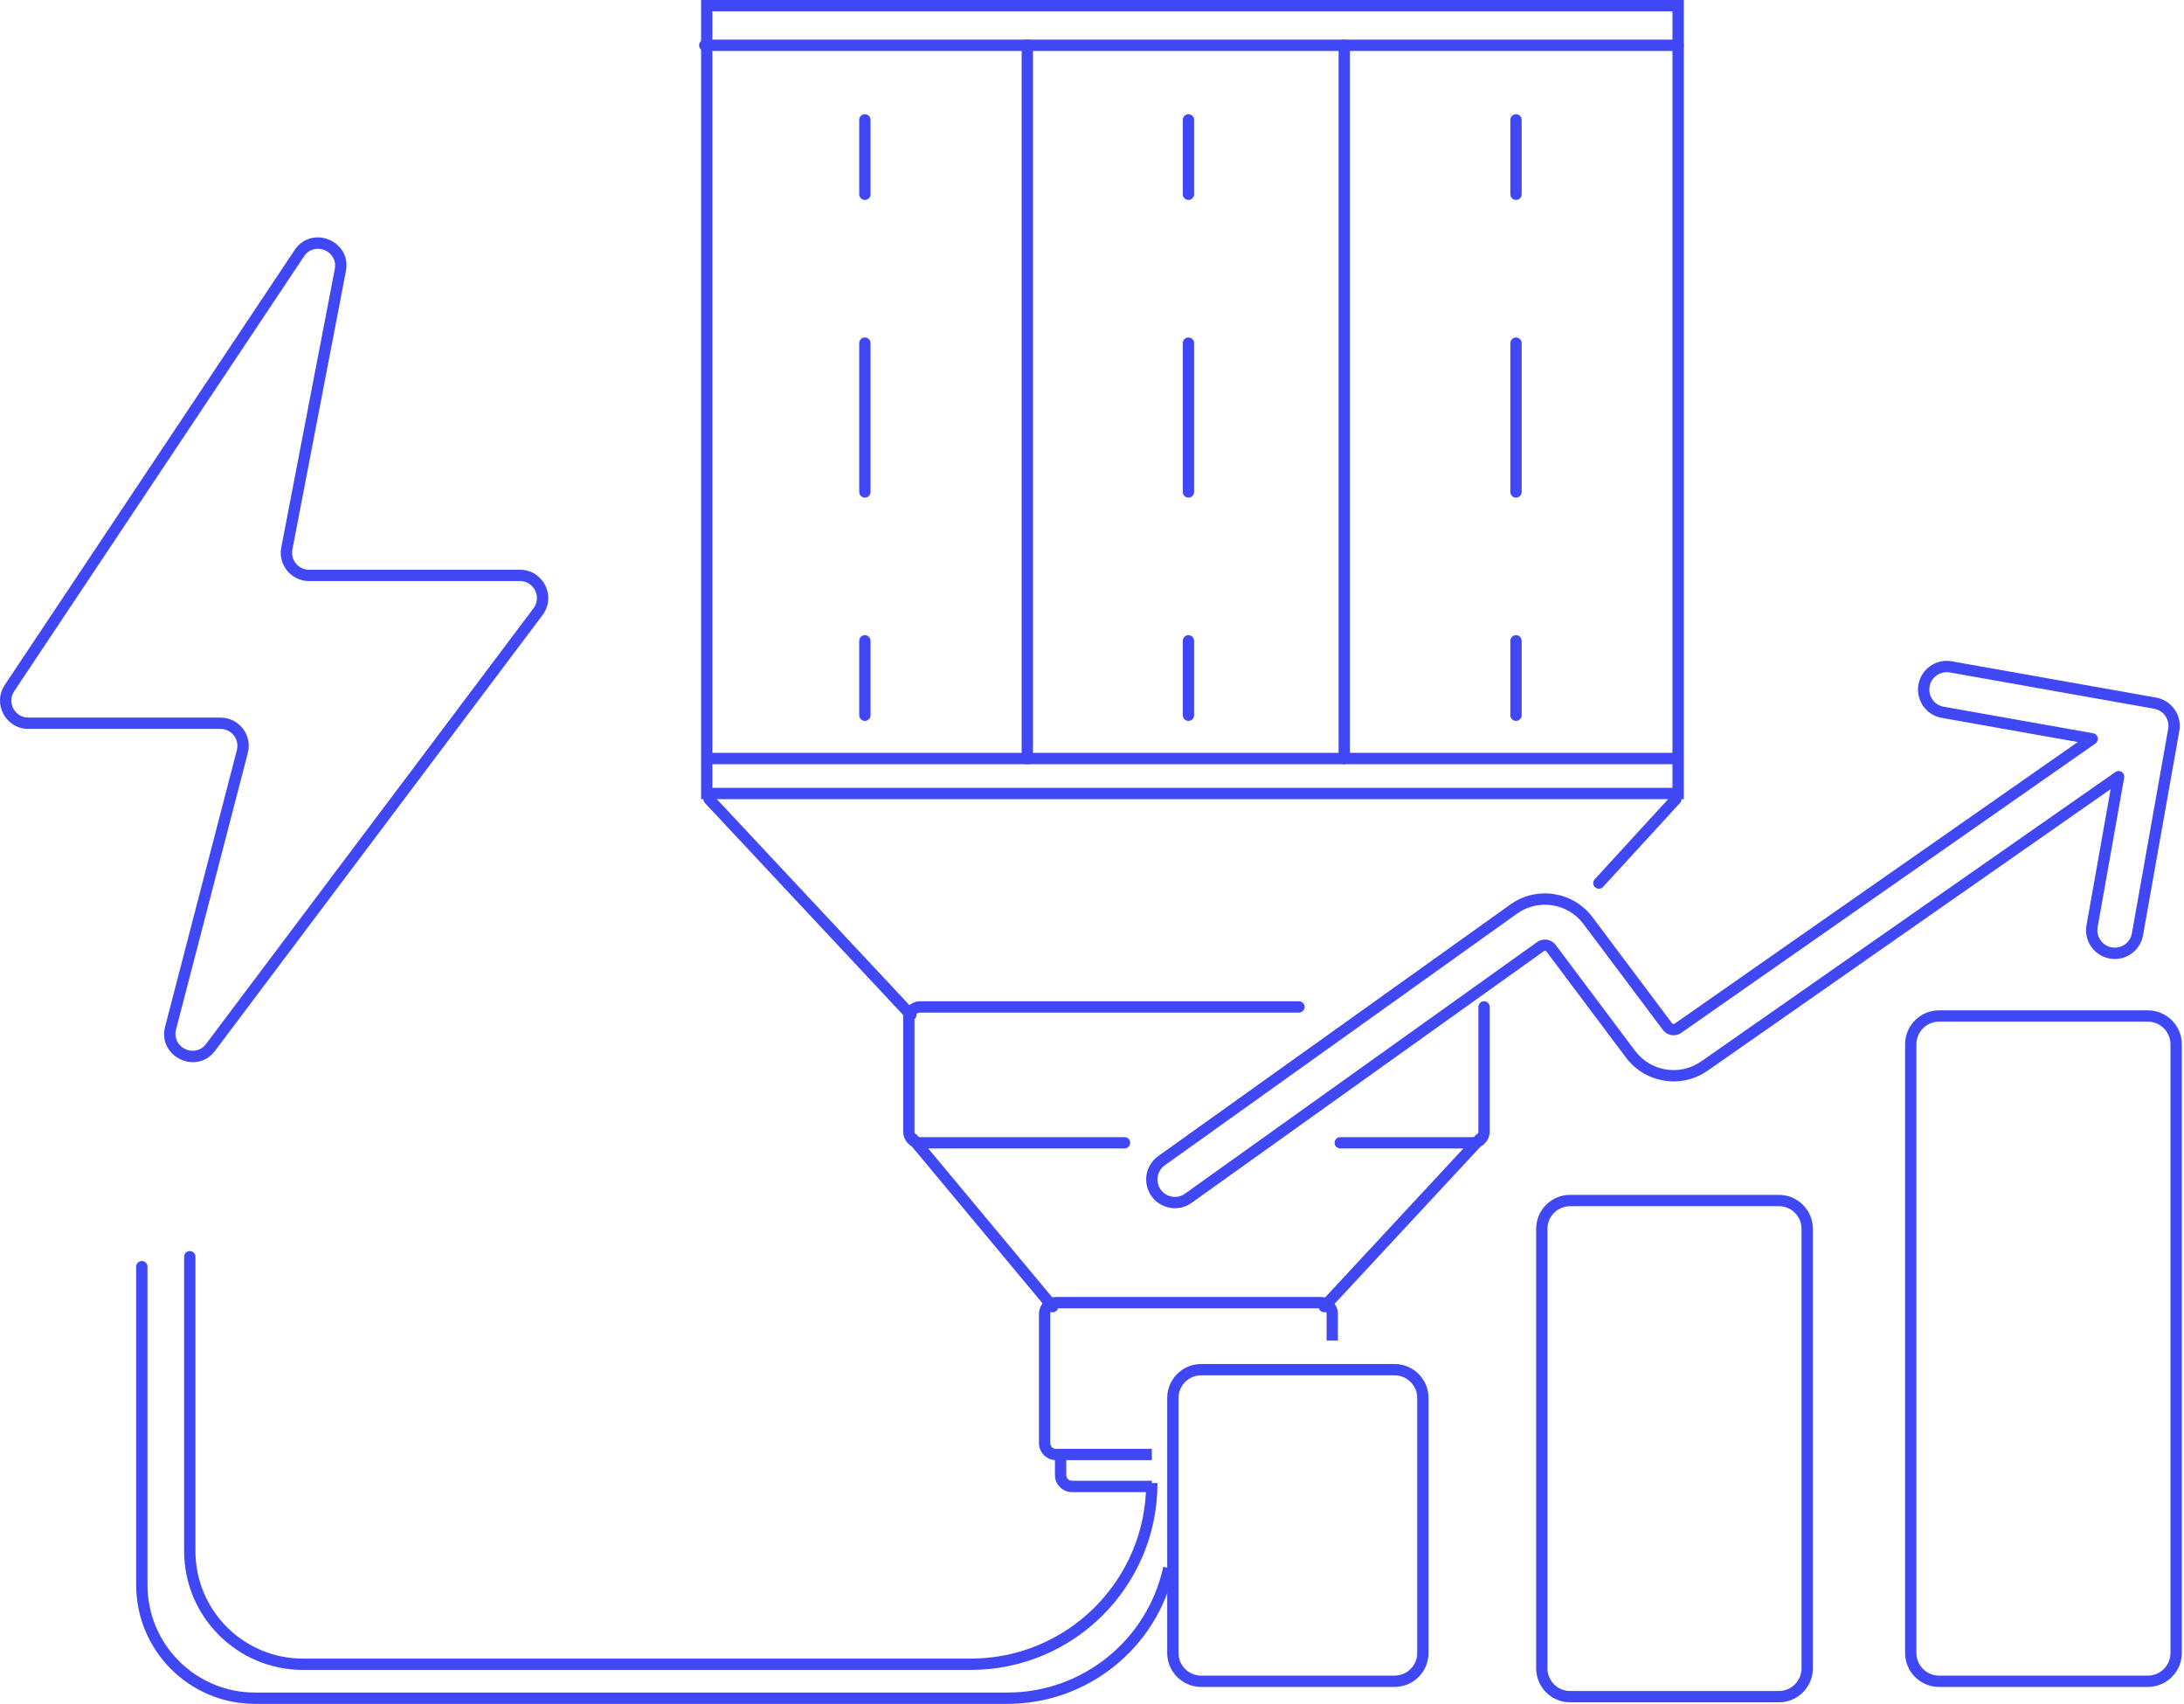
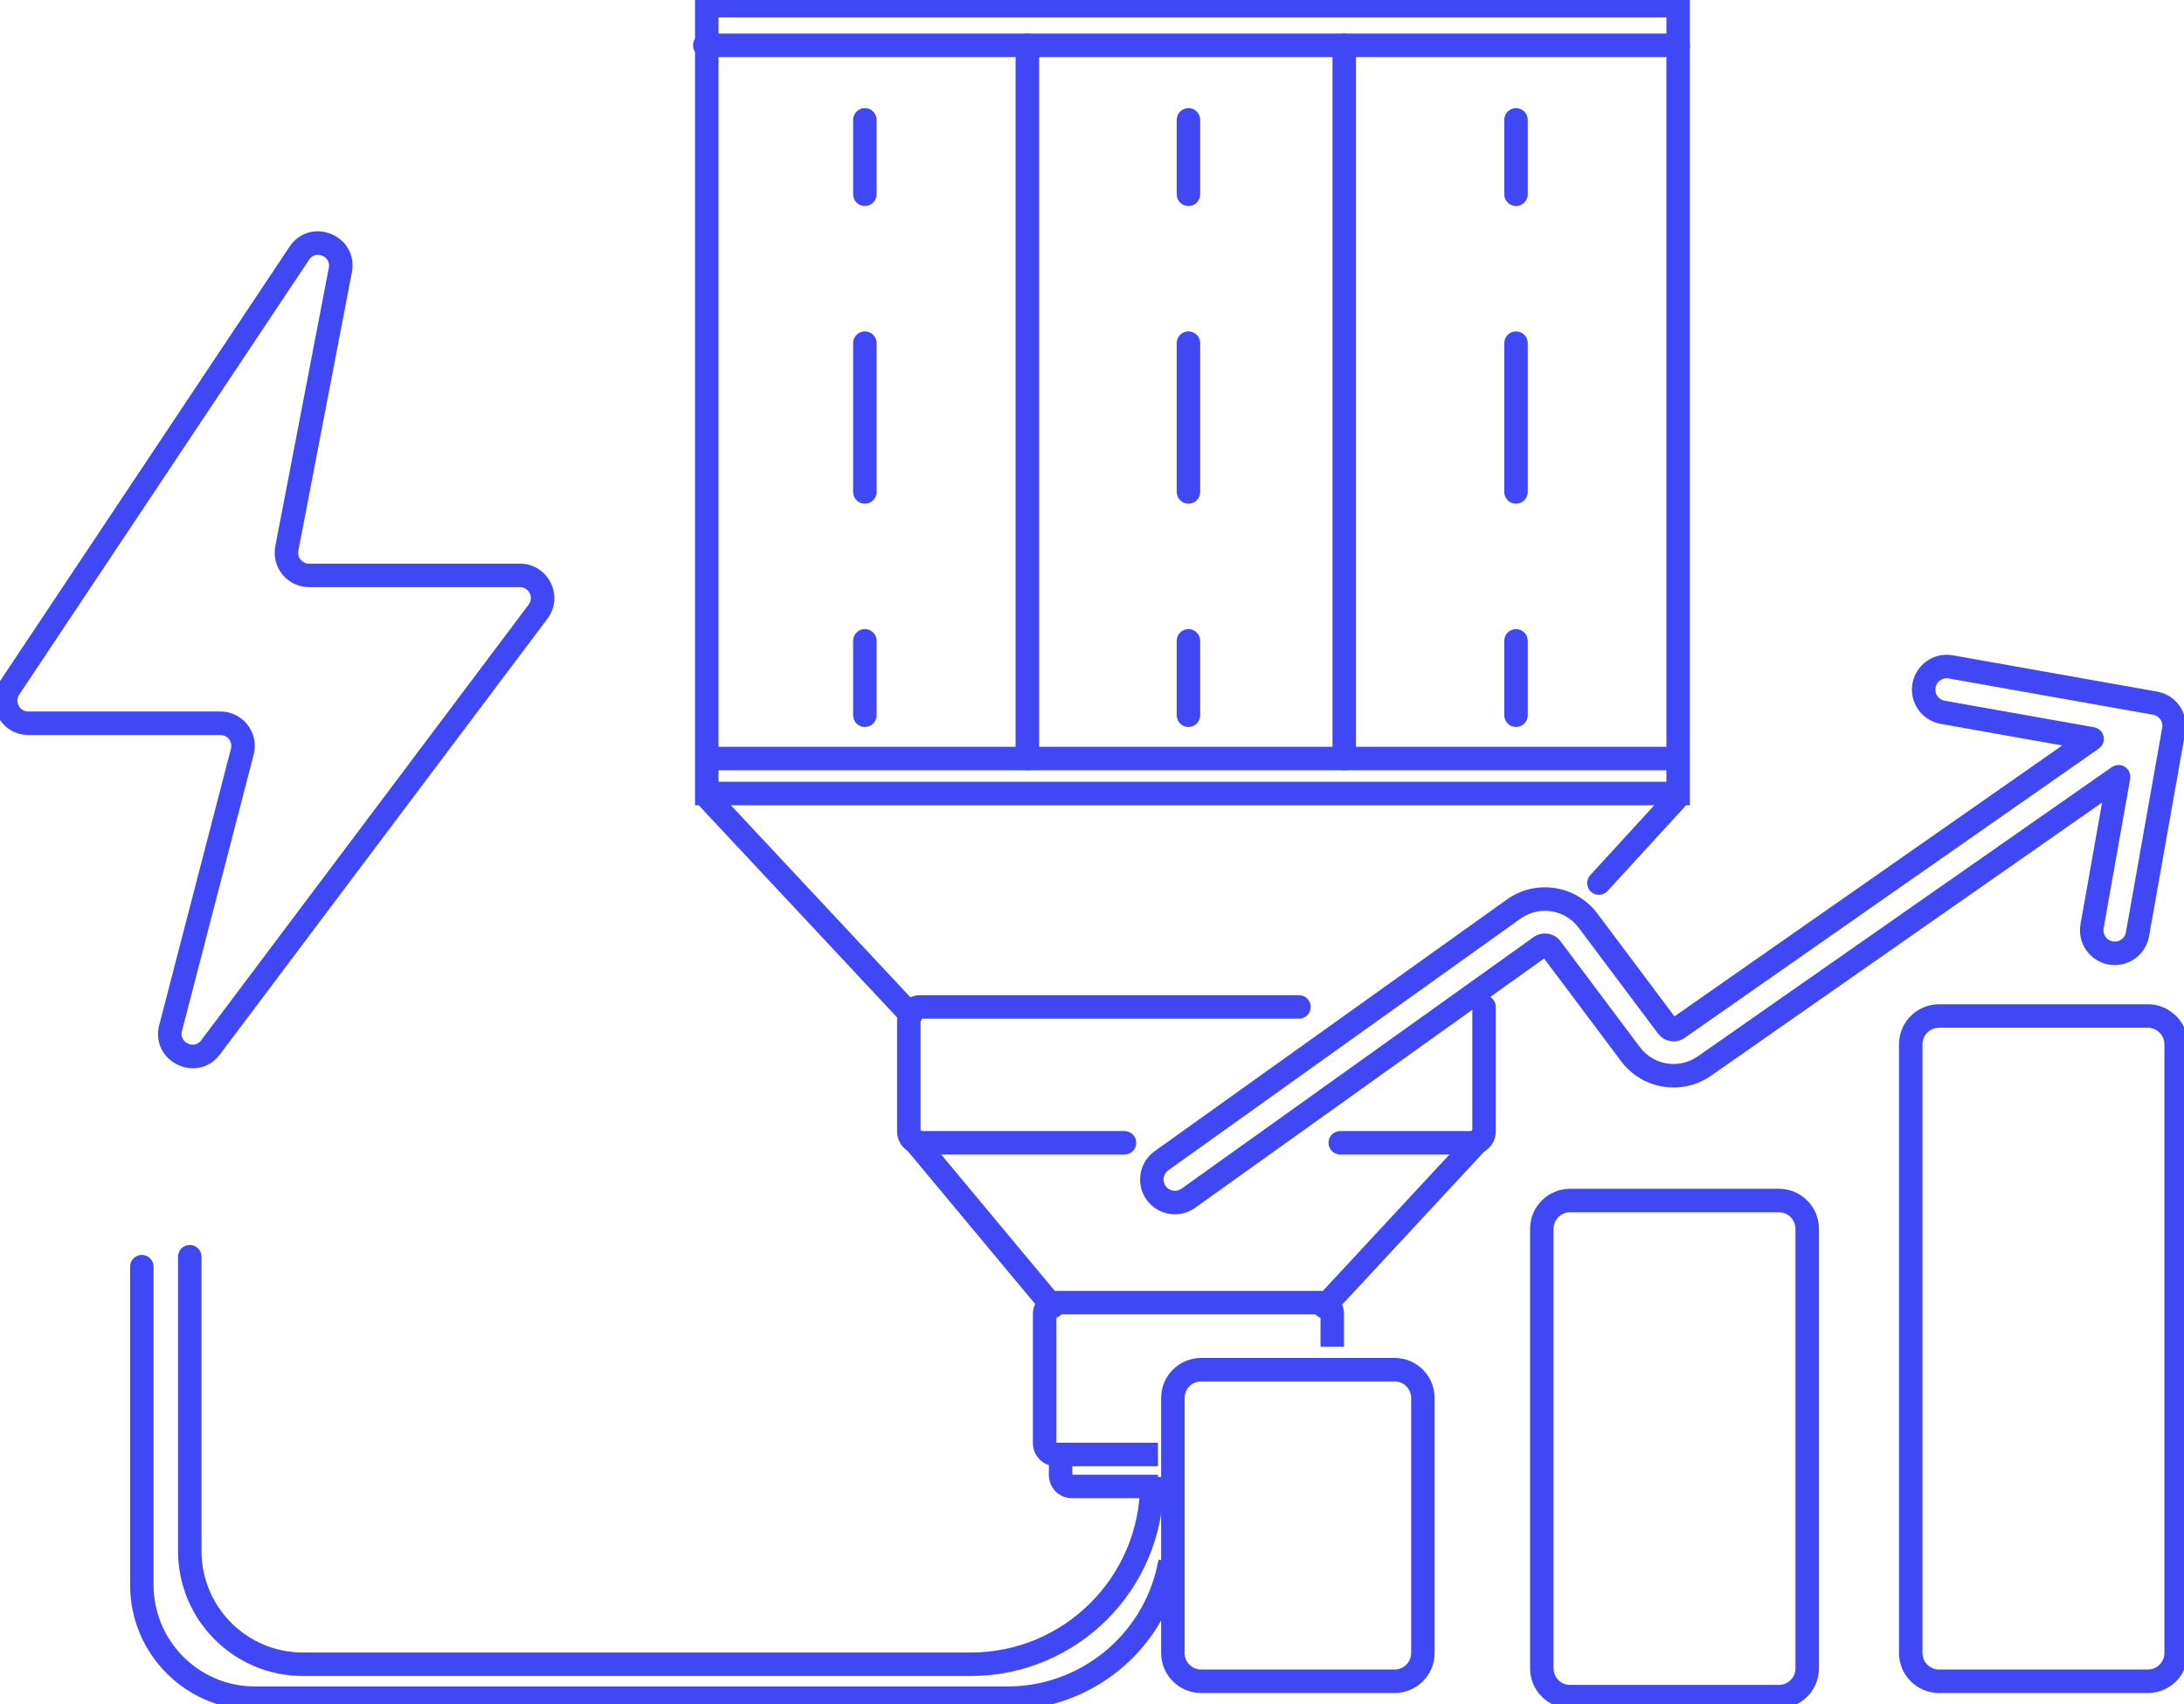
<svg xmlns="http://www.w3.org/2000/svg" width="359" height="280" viewBox="0 0 359 280" fill="none">
-   <path fill-rule="evenodd" clip-rule="evenodd" d="M274.917 1.86H117.105V129.467H274.917V1.86ZM115.245 0V131.327H276.778V0H115.245Z" fill="#4048F5" />
-   <path fill-rule="evenodd" clip-rule="evenodd" d="M168.87 6.512C169.383 6.512 169.8 6.928 169.8 7.442V124.652C169.8 125.165 169.383 125.582 168.87 125.582C168.356 125.582 167.939 125.165 167.939 124.652V7.442C167.939 6.928 168.356 6.512 168.87 6.512ZM220.963 6.512C221.477 6.512 221.893 6.928 221.893 7.442V124.652C221.893 125.165 221.477 125.582 220.963 125.582C220.449 125.582 220.033 125.165 220.033 124.652V7.442C220.033 6.928 220.449 6.512 220.963 6.512Z" fill="#4048F5" />
-   <path fill-rule="evenodd" clip-rule="evenodd" d="M142.167 18.768C142.681 18.768 143.098 19.184 143.098 19.698V31.928C143.098 32.441 142.681 32.858 142.167 32.858C141.654 32.858 141.237 32.441 141.237 31.928V19.698C141.237 19.184 141.654 18.768 142.167 18.768ZM142.167 55.457C142.681 55.457 143.098 55.874 143.098 56.387V80.847C143.098 81.361 142.681 81.777 142.167 81.777C141.654 81.777 141.237 81.361 141.237 80.847V56.387C141.237 55.874 141.654 55.457 142.167 55.457ZM142.167 104.377C142.681 104.377 143.098 104.793 143.098 105.307V117.537C143.098 118.05 142.681 118.467 142.167 118.467C141.654 118.467 141.237 118.05 141.237 117.537V105.307C141.237 104.793 141.654 104.377 142.167 104.377Z" fill="#4048F5" />
-   <path fill-rule="evenodd" clip-rule="evenodd" d="M195.354 18.768C195.868 18.768 196.284 19.184 196.284 19.698V31.928C196.284 32.441 195.868 32.858 195.354 32.858C194.84 32.858 194.424 32.441 194.424 31.928V19.698C194.424 19.184 194.84 18.768 195.354 18.768ZM195.354 55.457C195.868 55.457 196.284 55.874 196.284 56.387V80.847C196.284 81.361 195.868 81.777 195.354 81.777C194.84 81.777 194.424 81.361 194.424 80.847V56.387C194.424 55.874 194.84 55.457 195.354 55.457ZM195.354 104.377C195.868 104.377 196.284 104.793 196.284 105.307V117.537C196.284 118.05 195.868 118.467 195.354 118.467C194.84 118.467 194.424 118.05 194.424 117.537V105.307C194.424 104.793 194.84 104.377 195.354 104.377Z" fill="#4048F5" />
-   <path fill-rule="evenodd" clip-rule="evenodd" d="M249.198 18.768C249.712 18.768 250.128 19.184 250.128 19.698V31.928C250.128 32.441 249.712 32.858 249.198 32.858C248.684 32.858 248.268 32.441 248.268 31.928V19.698C248.268 19.184 248.684 18.768 249.198 18.768ZM249.198 55.457C249.712 55.457 250.128 55.874 250.128 56.387V80.847C250.128 81.361 249.712 81.777 249.198 81.777C248.684 81.777 248.268 81.361 248.268 80.847V56.387C248.268 55.874 248.684 55.457 249.198 55.457ZM249.198 104.377C249.712 104.377 250.128 104.793 250.128 105.307V117.537C250.128 118.05 249.712 118.467 249.198 118.467C248.684 118.467 248.268 118.05 248.268 117.537V105.307C248.268 104.793 248.684 104.377 249.198 104.377Z" fill="#4048F5" />
-   <path fill-rule="evenodd" clip-rule="evenodd" d="M276.092 130.641C276.471 130.988 276.497 131.577 276.15 131.955L263.509 145.745C263.162 146.124 262.574 146.15 262.195 145.802C261.816 145.455 261.791 144.867 262.138 144.488L274.778 130.698C275.125 130.319 275.714 130.294 276.092 130.641ZM115.922 130.647C116.297 130.296 116.886 130.316 117.237 130.691L150.4 166.15C150.751 166.525 150.731 167.114 150.356 167.465C149.981 167.815 149.392 167.796 149.041 167.421L115.878 131.962C115.527 131.587 115.547 130.998 115.922 130.647Z" fill="#4048F5" />
-   <path fill-rule="evenodd" clip-rule="evenodd" d="M151.25 166.401C150.736 166.401 150.319 166.818 150.319 167.332V185.936C150.319 186.45 150.736 186.867 151.25 186.867H184.848C185.361 186.867 185.778 187.283 185.778 187.797C185.778 188.311 185.361 188.727 184.848 188.727H151.25C149.708 188.727 148.459 187.478 148.459 185.936V167.332C148.459 165.79 149.708 164.541 151.25 164.541H213.521C214.035 164.541 214.451 164.957 214.451 165.471C214.451 165.985 214.035 166.401 213.521 166.401H151.25ZM243.945 164.541C244.459 164.541 244.875 164.957 244.875 165.471V185.936C244.875 187.478 243.626 188.727 242.084 188.727H220.306C219.792 188.727 219.376 188.311 219.376 187.797C219.376 187.283 219.792 186.867 220.306 186.867H242.084C242.598 186.867 243.015 186.45 243.015 185.936V165.471C243.015 164.957 243.431 164.541 243.945 164.541Z" fill="#4048F5" />
-   <path fill-rule="evenodd" clip-rule="evenodd" d="M149.451 186.427C149.845 186.098 150.432 186.151 150.761 186.546L173.743 214.124C174.072 214.519 174.019 215.106 173.624 215.435C173.229 215.763 172.643 215.71 172.314 215.315L149.331 187.737C149.003 187.342 149.056 186.755 149.451 186.427ZM243.922 186.46C244.298 186.809 244.32 187.398 243.97 187.774L218.361 215.353C218.012 215.729 217.423 215.751 217.047 215.402C216.67 215.052 216.648 214.463 216.998 214.087L242.607 186.508C242.956 186.132 243.545 186.11 243.922 186.46Z" fill="#4048F5" />
-   <path fill-rule="evenodd" clip-rule="evenodd" d="M173.575 214.995C173.062 214.995 172.645 215.412 172.645 215.925V237.157C172.645 237.67 173.062 238.087 173.575 238.087H189.335V239.947H173.575C172.034 239.947 170.785 238.698 170.785 237.157V215.925C170.785 214.384 172.034 213.135 173.575 213.135H217.132C218.674 213.135 219.923 214.384 219.923 215.925V220.303H218.063V215.925C218.063 215.412 217.646 214.995 217.132 214.995H173.575Z" fill="#4048F5" />
-   <path fill-rule="evenodd" clip-rule="evenodd" d="M175.271 239.07V242.408C175.271 242.922 175.688 243.338 176.202 243.338H189.335V245.199H176.202C174.66 245.199 173.411 243.949 173.411 242.408V239.07H175.271Z" fill="#4048F5" />
-   <path fill-rule="evenodd" clip-rule="evenodd" d="M23.315 207.223C23.829 207.223 24.245 207.639 24.245 208.153V260.465C24.245 270.226 32.158 278.139 41.92 278.139H165.58C177.922 278.139 188.595 269.538 191.217 257.478L193.035 257.873C190.227 270.788 178.797 280 165.58 280H41.92C31.131 280 22.385 271.254 22.385 260.465V208.153C22.385 207.639 22.801 207.223 23.315 207.223Z" fill="#4048F5" />
-   <path fill-rule="evenodd" clip-rule="evenodd" d="M31.195 205.582C31.709 205.582 32.125 205.999 32.125 206.512V254.885C32.125 264.646 40.038 272.559 49.8 272.559H159.567C175.494 272.559 188.405 259.648 188.405 243.722H190.265C190.265 260.676 176.521 274.419 159.567 274.419H49.8C39.011 274.419 30.265 265.673 30.265 254.885V206.512C30.265 205.999 30.681 205.582 31.195 205.582Z" fill="#4048F5" />
-   <path fill-rule="evenodd" clip-rule="evenodd" d="M55.032 44.209C55.608 41.218 51.659 39.6 49.97 42.134L2.337 113.583C1.101 115.438 2.43 117.922 4.659 117.922H36.234C39.277 117.922 41.501 120.796 40.736 123.742L28.942 169.172C28.174 172.13 32.037 173.993 33.874 171.55L87.697 99.955C89.08 98.115 87.767 95.487 85.466 95.487H50.802C47.881 95.487 45.683 92.826 46.235 89.957L55.032 44.209ZM48.422 41.102C51.237 36.879 57.818 39.576 56.859 44.56L48.062 90.309C47.731 92.03 49.05 93.627 50.802 93.627H85.466C89.302 93.627 91.489 98.007 89.184 101.073L35.361 172.668C32.299 176.74 25.861 173.636 27.141 168.704L38.935 123.275C39.394 121.507 38.06 119.783 36.234 119.783H4.659C0.944 119.783 -1.272 115.642 0.789 112.551L48.422 41.102Z" fill="#4048F5" />
-   <path fill-rule="evenodd" clip-rule="evenodd" d="M114.916 7.442C114.916 6.928 115.333 6.512 115.846 6.512H275.847C276.361 6.512 276.777 6.928 276.777 7.442C276.777 7.956 276.361 8.372 275.847 8.372H115.846C115.333 8.372 114.916 7.956 114.916 7.442Z" fill="#4048F5" />
-   <path fill-rule="evenodd" clip-rule="evenodd" d="M115.846 124.651C115.846 124.137 116.263 123.721 116.777 123.721H274.917C275.43 123.721 275.847 124.137 275.847 124.651C275.847 125.165 275.43 125.581 274.917 125.581H116.777C116.263 125.581 115.846 125.165 115.846 124.651Z" fill="#4048F5" />
-   <path fill-rule="evenodd" clip-rule="evenodd" d="M353.056 167.892H318.735C316.68 167.892 315.014 169.558 315.014 171.613V271.634C315.014 273.689 316.68 275.355 318.735 275.355H353.056C355.111 275.355 356.777 273.689 356.777 271.634V171.613C356.777 169.558 355.111 167.892 353.056 167.892ZM318.735 166.031C315.652 166.031 313.153 168.53 313.153 171.613V271.634C313.153 274.716 315.652 277.215 318.735 277.215H353.056C356.139 277.215 358.638 274.716 358.638 271.634V171.613C358.638 168.53 356.139 166.031 353.056 166.031H318.735Z" fill="#4048F5" />
-   <path fill-rule="evenodd" clip-rule="evenodd" d="M292.411 198.214H258.089C256.034 198.214 254.368 199.88 254.368 201.935V274.16C254.368 276.215 256.034 277.881 258.089 277.881H292.411C294.466 277.881 296.131 276.215 296.131 274.16V201.935C296.131 199.88 294.466 198.214 292.411 198.214ZM258.089 196.354C255.006 196.354 252.508 198.852 252.508 201.935V274.16C252.508 277.243 255.006 279.742 258.089 279.742H292.411C295.493 279.742 297.992 277.243 297.992 274.16V201.935C297.992 198.852 295.493 196.354 292.411 196.354H258.089Z" fill="#4048F5" />
-   <path fill-rule="evenodd" clip-rule="evenodd" d="M229.238 226.011H197.443C195.388 226.011 193.722 227.677 193.722 229.732V271.634C193.722 273.689 195.388 275.355 197.443 275.355H229.238C231.293 275.355 232.959 273.689 232.959 271.634V229.732C232.959 227.677 231.293 226.011 229.238 226.011ZM197.443 224.15C194.361 224.15 191.862 226.649 191.862 229.732V271.634C191.862 274.717 194.361 277.215 197.443 277.215H229.238C232.32 277.215 234.819 274.717 234.819 271.634V229.732C234.819 226.649 232.32 224.15 229.238 224.15H197.443Z" fill="#4048F5" />
-   <path fill-rule="evenodd" clip-rule="evenodd" d="M315.348 112.494C315.804 109.927 318.255 108.215 320.822 108.671L354.41 114.635C356.977 115.091 358.688 117.542 358.232 120.109L352.268 153.696C351.812 156.263 349.362 157.975 346.795 157.519C344.228 157.063 342.516 154.613 342.972 152.046L346.944 129.679L280.695 175.948C276.375 178.965 270.44 178.015 267.279 173.799L254.221 156.389C254.112 156.244 253.908 156.212 253.761 156.317L195.869 197.668C193.748 199.184 190.8 198.692 189.284 196.571C187.769 194.449 188.26 191.501 190.382 189.986L248.273 148.635C252.594 145.549 258.588 146.476 261.774 150.724L274.832 168.134C274.939 168.278 275.142 168.311 275.289 168.208L341.538 121.939L319.171 117.967C316.604 117.511 314.893 115.061 315.348 112.494ZM320.496 110.503C318.941 110.227 317.456 111.264 317.18 112.819C316.904 114.374 317.941 115.859 319.496 116.135L344.074 120.499C344.445 120.565 344.739 120.848 344.82 121.215C344.901 121.583 344.753 121.963 344.444 122.178L276.354 169.733C275.385 170.41 274.053 170.197 273.343 169.251L260.285 151.84C257.706 148.401 252.853 147.65 249.354 150.149L191.463 191.5C190.178 192.418 189.88 194.204 190.798 195.489C191.716 196.775 193.503 197.073 194.788 196.154L252.679 154.803C253.649 154.111 254.994 154.319 255.709 155.272L268.767 172.683C271.327 176.096 276.132 176.866 279.63 174.423L347.72 126.868C348.028 126.652 348.436 126.644 348.753 126.846C349.07 127.049 349.234 127.423 349.168 127.793L344.804 152.371C344.528 153.926 345.565 155.411 347.12 155.687C348.675 155.963 350.16 154.926 350.436 153.371L356.4 119.783C356.676 118.228 355.64 116.743 354.084 116.467L320.496 110.503Z" fill="#4048F5" />
+   <g style="fill: none; stroke: #4048F5; stroke-width: 2px">
+     <path fill-rule="evenodd" clip-rule="evenodd" d="M274.917 1.86H117.105V129.467H274.917V1.86ZM115.245 0V131.327H276.778V0H115.245Z" fill="#262626" />
+     <path fill-rule="evenodd" clip-rule="evenodd" d="M168.87 6.512C169.383 6.512 169.8 6.928 169.8 7.442V124.652C169.8 125.165 169.383 125.582 168.87 125.582C168.356 125.582 167.939 125.165 167.939 124.652V7.442C167.939 6.928 168.356 6.512 168.87 6.512ZM220.963 6.512C221.477 6.512 221.893 6.928 221.893 7.442V124.652C221.893 125.165 221.477 125.582 220.963 125.582C220.449 125.582 220.033 125.165 220.033 124.652V7.442C220.033 6.928 220.449 6.512 220.963 6.512Z" fill="#262626" />
+     <path fill-rule="evenodd" clip-rule="evenodd" d="M142.167 18.768C142.681 18.768 143.098 19.184 143.098 19.698V31.928C143.098 32.441 142.681 32.858 142.167 32.858C141.654 32.858 141.237 32.441 141.237 31.928V19.698C141.237 19.184 141.654 18.768 142.167 18.768ZM142.167 55.457C142.681 55.457 143.098 55.874 143.098 56.387V80.847C143.098 81.361 142.681 81.777 142.167 81.777C141.654 81.777 141.237 81.361 141.237 80.847V56.387C141.237 55.874 141.654 55.457 142.167 55.457ZM142.167 104.377C142.681 104.377 143.098 104.793 143.098 105.307V117.537C143.098 118.05 142.681 118.467 142.167 118.467C141.654 118.467 141.237 118.05 141.237 117.537V105.307C141.237 104.793 141.654 104.377 142.167 104.377Z" fill="#262626" />
+     <path fill-rule="evenodd" clip-rule="evenodd" d="M195.354 18.768C195.868 18.768 196.284 19.184 196.284 19.698V31.928C196.284 32.441 195.868 32.858 195.354 32.858C194.84 32.858 194.424 32.441 194.424 31.928V19.698C194.424 19.184 194.84 18.768 195.354 18.768ZM195.354 55.457C195.868 55.457 196.284 55.874 196.284 56.387V80.847C196.284 81.361 195.868 81.777 195.354 81.777C194.84 81.777 194.424 81.361 194.424 80.847V56.387C194.424 55.874 194.84 55.457 195.354 55.457ZM195.354 104.377C195.868 104.377 196.284 104.793 196.284 105.307V117.537C196.284 118.05 195.868 118.467 195.354 118.467C194.84 118.467 194.424 118.05 194.424 117.537V105.307C194.424 104.793 194.84 104.377 195.354 104.377Z" fill="#262626" />
+     <path fill-rule="evenodd" clip-rule="evenodd" d="M249.198 18.768C249.712 18.768 250.128 19.184 250.128 19.698V31.928C250.128 32.441 249.712 32.858 249.198 32.858C248.684 32.858 248.268 32.441 248.268 31.928V19.698C248.268 19.184 248.684 18.768 249.198 18.768ZM249.198 55.457C249.712 55.457 250.128 55.874 250.128 56.387V80.847C250.128 81.361 249.712 81.777 249.198 81.777C248.684 81.777 248.268 81.361 248.268 80.847V56.387C248.268 55.874 248.684 55.457 249.198 55.457ZM249.198 104.377C249.712 104.377 250.128 104.793 250.128 105.307V117.537C250.128 118.05 249.712 118.467 249.198 118.467C248.684 118.467 248.268 118.05 248.268 117.537V105.307C248.268 104.793 248.684 104.377 249.198 104.377Z" fill="#262626" />
+     <path fill-rule="evenodd" clip-rule="evenodd" d="M276.092 130.641C276.471 130.988 276.497 131.577 276.15 131.955L263.509 145.745C263.162 146.124 262.574 146.15 262.195 145.802C261.816 145.455 261.791 144.867 262.138 144.488L274.778 130.698C275.125 130.319 275.714 130.294 276.092 130.641ZM115.922 130.647C116.297 130.296 116.886 130.316 117.237 130.691L150.4 166.15C150.751 166.525 150.731 167.114 150.356 167.465C149.981 167.815 149.392 167.796 149.041 167.421L115.878 131.962C115.527 131.587 115.547 130.998 115.922 130.647Z" fill="#262626" />
+     <path fill-rule="evenodd" clip-rule="evenodd" d="M151.25 166.401C150.736 166.401 150.319 166.818 150.319 167.332V185.936C150.319 186.45 150.736 186.867 151.25 186.867H184.848C185.361 186.867 185.778 187.283 185.778 187.797C185.778 188.311 185.361 188.727 184.848 188.727H151.25C149.708 188.727 148.459 187.478 148.459 185.936V167.332C148.459 165.79 149.708 164.541 151.25 164.541H213.521C214.035 164.541 214.451 164.957 214.451 165.471C214.451 165.985 214.035 166.401 213.521 166.401H151.25ZM243.945 164.541C244.459 164.541 244.875 164.957 244.875 165.471V185.936C244.875 187.478 243.626 188.727 242.084 188.727H220.306C219.792 188.727 219.376 188.311 219.376 187.797C219.376 187.283 219.792 186.867 220.306 186.867H242.084C242.598 186.867 243.015 186.45 243.015 185.936V165.471C243.015 164.957 243.431 164.541 243.945 164.541Z" fill="#262626" />
+     <path fill-rule="evenodd" clip-rule="evenodd" d="M149.451 186.427C149.845 186.098 150.432 186.151 150.761 186.546L173.743 214.124C174.072 214.519 174.019 215.106 173.624 215.435C173.229 215.763 172.643 215.71 172.314 215.315L149.331 187.737C149.003 187.342 149.056 186.755 149.451 186.427ZM243.922 186.46C244.298 186.809 244.32 187.398 243.97 187.774L218.361 215.353C218.012 215.729 217.423 215.751 217.047 215.402C216.67 215.052 216.648 214.463 216.998 214.087L242.607 186.508C242.956 186.132 243.545 186.11 243.922 186.46Z" fill="#262626" />
+     <path fill-rule="evenodd" clip-rule="evenodd" d="M173.575 214.995C173.062 214.995 172.645 215.412 172.645 215.925V237.157C172.645 237.67 173.062 238.087 173.575 238.087H189.335V239.947H173.575C172.034 239.947 170.785 238.698 170.785 237.157V215.925C170.785 214.384 172.034 213.135 173.575 213.135H217.132C218.674 213.135 219.923 214.384 219.923 215.925V220.303H218.063V215.925C218.063 215.412 217.646 214.995 217.132 214.995H173.575Z" fill="#262626" />
+     <path fill-rule="evenodd" clip-rule="evenodd" d="M175.271 239.07V242.408C175.271 242.922 175.688 243.338 176.202 243.338H189.335V245.199H176.202C174.66 245.199 173.411 243.949 173.411 242.408V239.07H175.271Z" fill="#262626" />
+     <path fill-rule="evenodd" clip-rule="evenodd" d="M23.315 207.223C23.829 207.223 24.245 207.639 24.245 208.153V260.465C24.245 270.226 32.158 278.139 41.92 278.139H165.58C177.922 278.139 188.595 269.538 191.217 257.478L193.035 257.873C190.227 270.788 178.797 280 165.58 280H41.92C31.131 280 22.385 271.254 22.385 260.465V208.153C22.385 207.639 22.801 207.223 23.315 207.223Z" fill="#262626" />
+     <path fill-rule="evenodd" clip-rule="evenodd" d="M31.195 205.582C31.709 205.582 32.125 205.999 32.125 206.512V254.885C32.125 264.646 40.038 272.559 49.8 272.559H159.567C175.494 272.559 188.405 259.648 188.405 243.722H190.265C190.265 260.676 176.521 274.419 159.567 274.419H49.8C39.011 274.419 30.265 265.673 30.265 254.885V206.512C30.265 205.999 30.681 205.582 31.195 205.582Z" fill="#262626" />
+     <path fill-rule="evenodd" clip-rule="evenodd" d="M55.032 44.209C55.608 41.218 51.659 39.6 49.97 42.134L2.337 113.583C1.101 115.438 2.43 117.922 4.659 117.922H36.234C39.277 117.922 41.501 120.796 40.736 123.742L28.942 169.172C28.174 172.13 32.037 173.993 33.874 171.55L87.697 99.955C89.08 98.115 87.767 95.487 85.466 95.487H50.802C47.881 95.487 45.683 92.826 46.235 89.957L55.032 44.209ZM48.422 41.102C51.237 36.879 57.818 39.576 56.859 44.56L48.062 90.309C47.731 92.03 49.05 93.627 50.802 93.627H85.466C89.302 93.627 91.489 98.007 89.184 101.073L35.361 172.668C32.299 176.74 25.861 173.636 27.141 168.704L38.935 123.275C39.394 121.507 38.06 119.783 36.234 119.783H4.659C0.944 119.783 -1.272 115.642 0.789 112.551L48.422 41.102Z" fill="#262626" />
+     <path fill-rule="evenodd" clip-rule="evenodd" d="M114.916 7.442C114.916 6.928 115.333 6.512 115.846 6.512H275.847C276.361 6.512 276.777 6.928 276.777 7.442C276.777 7.956 276.361 8.372 275.847 8.372H115.846C115.333 8.372 114.916 7.956 114.916 7.442Z" fill="#262626" />
+     <path fill-rule="evenodd" clip-rule="evenodd" d="M115.846 124.651C115.846 124.137 116.263 123.721 116.777 123.721H274.917C275.43 123.721 275.847 124.137 275.847 124.651C275.847 125.165 275.43 125.581 274.917 125.581H116.777C116.263 125.581 115.846 125.165 115.846 124.651Z" fill="#262626" />
+     <path fill-rule="evenodd" clip-rule="evenodd" d="M353.056 167.892H318.735C316.68 167.892 315.014 169.558 315.014 171.613V271.634C315.014 273.689 316.68 275.355 318.735 275.355H353.056C355.111 275.355 356.777 273.689 356.777 271.634V171.613C356.777 169.558 355.111 167.892 353.056 167.892ZM318.735 166.031C315.652 166.031 313.153 168.53 313.153 171.613V271.634C313.153 274.716 315.652 277.215 318.735 277.215H353.056C356.139 277.215 358.638 274.716 358.638 271.634V171.613C358.638 168.53 356.139 166.031 353.056 166.031H318.735Z" fill="#262626" />
+     <path fill-rule="evenodd" clip-rule="evenodd" d="M292.411 198.214H258.089C256.034 198.214 254.368 199.88 254.368 201.935V274.16C254.368 276.215 256.034 277.881 258.089 277.881H292.411C294.466 277.881 296.131 276.215 296.131 274.16V201.935C296.131 199.88 294.466 198.214 292.411 198.214ZM258.089 196.354C255.006 196.354 252.508 198.852 252.508 201.935V274.16C252.508 277.243 255.006 279.742 258.089 279.742H292.411C295.493 279.742 297.992 277.243 297.992 274.16V201.935C297.992 198.852 295.493 196.354 292.411 196.354H258.089Z" fill="#262626" />
+     <path fill-rule="evenodd" clip-rule="evenodd" d="M229.238 226.011H197.443C195.388 226.011 193.722 227.677 193.722 229.732V271.634C193.722 273.689 195.388 275.355 197.443 275.355H229.238C231.293 275.355 232.959 273.689 232.959 271.634V229.732C232.959 227.677 231.293 226.011 229.238 226.011ZM197.443 224.15C194.361 224.15 191.862 226.649 191.862 229.732V271.634C191.862 274.717 194.361 277.215 197.443 277.215H229.238C232.32 277.215 234.819 274.717 234.819 271.634V229.732C234.819 226.649 232.32 224.15 229.238 224.15H197.443Z" fill="#262626" />
+     <path fill-rule="evenodd" clip-rule="evenodd" d="M315.348 112.494C315.804 109.927 318.255 108.215 320.822 108.671L354.41 114.635C356.977 115.091 358.688 117.542 358.232 120.109L352.268 153.696C351.812 156.263 349.362 157.975 346.795 157.519C344.228 157.063 342.516 154.613 342.972 152.046L346.944 129.679L280.695 175.948C276.375 178.965 270.44 178.015 267.279 173.799L254.221 156.389C254.112 156.244 253.908 156.212 253.761 156.317L195.869 197.668C193.748 199.184 190.8 198.692 189.284 196.571C187.769 194.449 188.26 191.501 190.382 189.986L248.273 148.635C252.594 145.549 258.588 146.476 261.774 150.724L274.832 168.134C274.939 168.278 275.142 168.311 275.289 168.208L341.538 121.939L319.171 117.967C316.604 117.511 314.893 115.061 315.348 112.494ZM320.496 110.503C318.941 110.227 317.456 111.264 317.18 112.819C316.904 114.374 317.941 115.859 319.496 116.135L344.074 120.499C344.445 120.565 344.739 120.848 344.82 121.215C344.901 121.583 344.753 121.963 344.444 122.178L276.354 169.733C275.385 170.41 274.053 170.197 273.343 169.251L260.285 151.84C257.706 148.401 252.853 147.65 249.354 150.149L191.463 191.5C190.178 192.418 189.88 194.204 190.798 195.489C191.716 196.775 193.503 197.073 194.788 196.154L252.679 154.803C253.649 154.111 254.994 154.319 255.709 155.272L268.767 172.683C271.327 176.096 276.132 176.866 279.63 174.423L347.72 126.868C348.028 126.652 348.436 126.644 348.753 126.846C349.07 127.049 349.234 127.423 349.168 127.793L344.804 152.371C344.528 153.926 345.565 155.411 347.12 155.687C348.675 155.963 350.16 154.926 350.436 153.371L356.4 119.783C356.676 118.228 355.64 116.743 354.084 116.467L320.496 110.503Z" fill="#262626" />
+   </g>
</svg>
